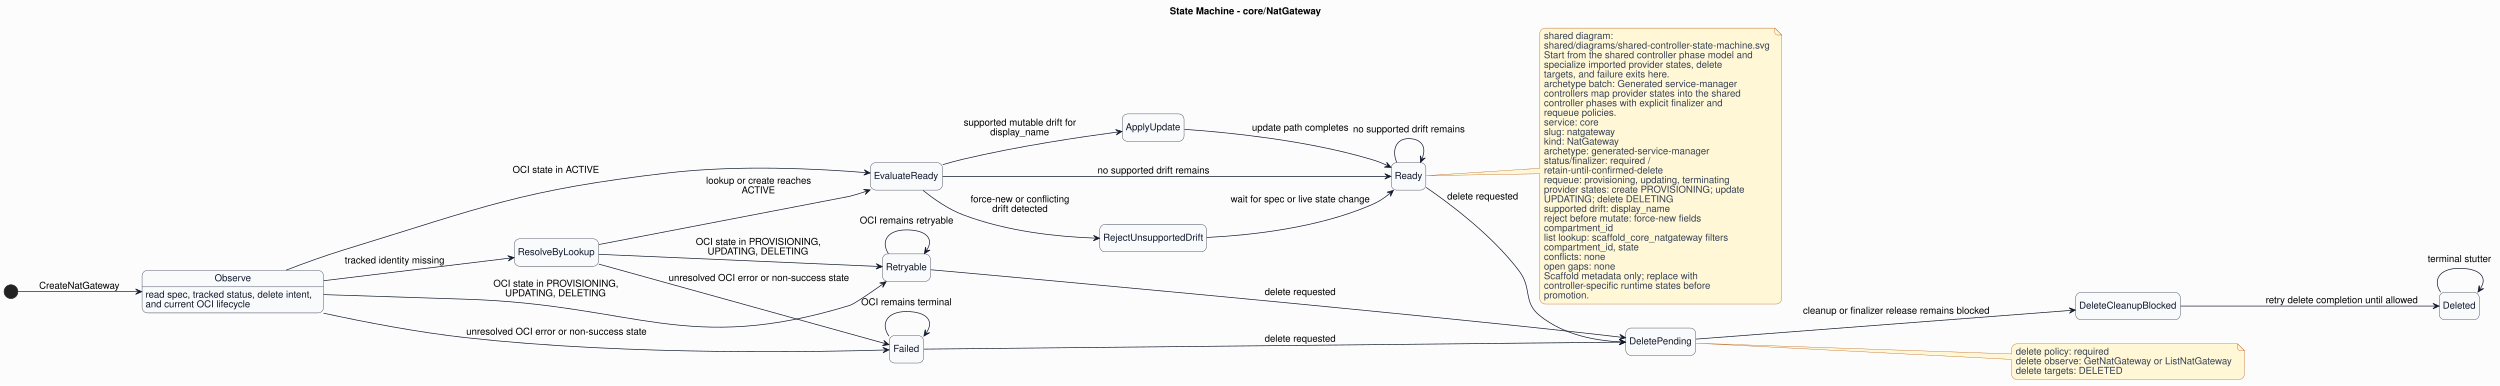
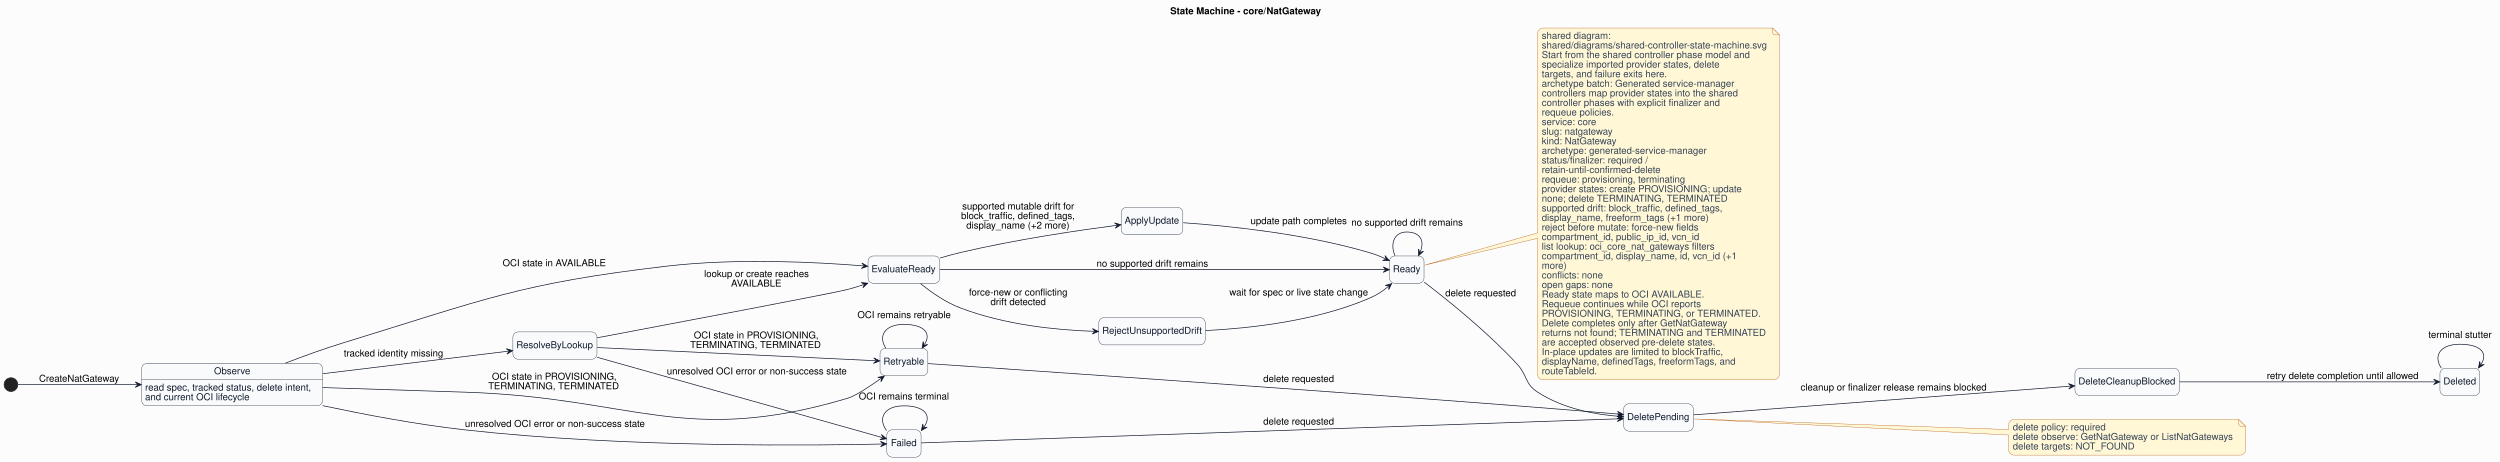
- <svg xmlns="http://www.w3.org/2000/svg" contentStyleType="text/css" data-diagram-type="STATE" height="562px" preserveAspectRatio="none" style="width:3643px;height:562px;background:#FCFCFD;" version="1.1" viewBox="0 0 3643 562" width="3643px" zoomAndPan="magnify">
+ <svg xmlns="http://www.w3.org/2000/svg" contentStyleType="text/css" data-diagram-type="STATE" height="674px" preserveAspectRatio="none" style="width:3653px;height:674px;background:#FCFCFD;" version="1.1" viewBox="0 0 3653 674" width="3653px" zoomAndPan="magnify">
  <defs />
  <g>
-     <rect fill="#FCFCFD" height="562" style="stroke:none;stroke-width:1;" width="3643" x="0" y="0" />
+     <rect fill="#FCFCFD" height="674" style="stroke:none;stroke-width:1;" width="3653" x="0" y="0" />
    <g class="title" data-source-line="10">
-       <text fill="#000000" font-family="Helvetica" font-size="14" font-weight="bold" lengthAdjust="spacing" textLength="220.185" x="1704.53" y="20.78">State Machine - core/NatGateway</text>
-     </g>
-     <g>
-       <rect fill="#F8FAFC" height="62" rx="8" ry="8" style="stroke:#0F172A;stroke-width:0.5;" width="264.364" x="207" y="394" />
-       <line style="stroke:#0F172A;stroke-width:0.5;" x1="207" x2="471.364" y1="418" y2="418" />
-       <text fill="#0F172A" font-family="Helvetica" font-size="14" lengthAdjust="spacing" textLength="52.91" x="312.727" y="409.78">Observe</text>
-       <text fill="#0F172A" font-family="Helvetica" font-size="14" lengthAdjust="spacing" textLength="244.364" x="212" y="433.78">read spec, tracked status, delete intent,</text>
-       <text fill="#0F172A" font-family="Helvetica" font-size="14" lengthAdjust="spacing" textLength="153.282" x="212" y="447.78">and current OCI lifecycle</text>
-     </g>
-     <rect fill="#F8FAFC" height="40" rx="8" ry="8" style="stroke:#0F172A;stroke-width:0.5;" width="104.951" x="1268.36" y="237" />
-     <text fill="#0F172A" font-family="Helvetica" font-size="14" lengthAdjust="spacing" textLength="94.951" x="1273.36" y="260.78">EvaluateReady</text>
-     <rect fill="#F8FAFC" height="40" rx="8" ry="8" style="stroke:#0F172A;stroke-width:0.5;" width="50.469" x="2027.32" y="237" />
-     <text fill="#0F172A" font-family="Helvetica" font-size="14" lengthAdjust="spacing" textLength="40.469" x="2032.32" y="260.78">Ready</text>
-     <rect fill="#F8FAFC" height="40" rx="8" ry="8" style="stroke:#0F172A;stroke-width:0.5;" width="69.917" x="1285.88" y="370" />
-     <text fill="#0F172A" font-family="Helvetica" font-size="14" lengthAdjust="spacing" textLength="59.917" x="1290.88" y="393.78">Retryable</text>
-     <rect fill="#F8FAFC" height="40" rx="8" ry="8" style="stroke:#0F172A;stroke-width:0.5;" width="50" x="1295.84" y="489" />
-     <text fill="#0F172A" font-family="Helvetica" font-size="14" lengthAdjust="spacing" textLength="38.131" x="1301.775" y="512.78">Failed</text>
-     <rect fill="#F8FAFC" height="40" rx="8" ry="8" style="stroke:#0F172A;stroke-width:0.5;" width="122.848" x="749.44" y="348" />
-     <text fill="#0F172A" font-family="Helvetica" font-size="14" lengthAdjust="spacing" textLength="112.848" x="754.44" y="371.78">ResolveByLookup</text>
-     <rect fill="#F8FAFC" height="40" rx="8" ry="8" style="stroke:#0F172A;stroke-width:0.5;" width="155.51" x="1602.56" y="327" />
-     <text fill="#0F172A" font-family="Helvetica" font-size="14" lengthAdjust="spacing" textLength="145.51" x="1607.56" y="350.78">RejectUnsupportedDrift</text>
-     <rect fill="#F8FAFC" height="40" rx="8" ry="8" style="stroke:#0F172A;stroke-width:0.5;" width="90.165" x="1635.23" y="166" />
-     <text fill="#0F172A" font-family="Helvetica" font-size="14" lengthAdjust="spacing" textLength="80.165" x="1640.23" y="189.78">ApplyUpdate</text>
-     <rect fill="#F8FAFC" height="40" rx="8" ry="8" style="stroke:#0F172A;stroke-width:0.5;" width="101.848" x="2369.1" y="478" />
-     <text fill="#0F172A" font-family="Helvetica" font-size="14" lengthAdjust="spacing" textLength="91.848" x="2374.1" y="501.78">DeletePending</text>
-     <rect fill="#F8FAFC" height="40" rx="8" ry="8" style="stroke:#0F172A;stroke-width:0.5;" width="58.255" x="3554.53" y="426" />
-     <text fill="#0F172A" font-family="Helvetica" font-size="14" lengthAdjust="spacing" textLength="48.255" x="3559.53" y="449.78">Deleted</text>
-     <rect fill="#F8FAFC" height="40" rx="8" ry="8" style="stroke:#0F172A;stroke-width:0.5;" width="152.427" x="3024.69" y="426" />
-     <text fill="#0F172A" font-family="Helvetica" font-size="14" lengthAdjust="spacing" textLength="142.427" x="3029.69" y="449.78">DeleteCleanupBlocked</text>
-     <ellipse cx="16" cy="425" fill="#222222" rx="10" ry="10" style="stroke:#222222;stroke-width:1;" />
+       <text fill="#000000" font-family="Helvetica" font-size="14" font-weight="bold" lengthAdjust="spacing" textLength="220.185" x="1709.895" y="20.78">State Machine - core/NatGateway</text>
+     </g>
+     <g class="entity" data-qualified-name="observe" id="ent0002">
+       <rect fill="#F8FAFC" height="62" rx="8" ry="8" style="stroke:#0F172A;stroke-width:0.5;" width="264.364" x="207" y="531" />
+       <line style="stroke:#0F172A;stroke-width:0.5;" x1="207" x2="471.364" y1="555" y2="555" />
+       <text fill="#0F172A" font-family="Helvetica" font-size="14" lengthAdjust="spacing" textLength="52.91" x="312.727" y="546.78">Observe</text>
+       <text fill="#0F172A" font-family="Helvetica" font-size="14" lengthAdjust="spacing" textLength="244.364" x="212" y="570.78">read spec, tracked status, delete intent,</text>
+       <text fill="#0F172A" font-family="Helvetica" font-size="14" lengthAdjust="spacing" textLength="153.282" x="212" y="584.78">and current OCI lifecycle</text>
+     </g>
+     <rect fill="#F8FAFC" height="40" rx="8" ry="8" style="stroke:#0F172A;stroke-width:0.5;" width="104.951" x="1268.36" y="374" />
+     <text fill="#0F172A" font-family="Helvetica" font-size="14" lengthAdjust="spacing" textLength="94.951" x="1273.36" y="397.78">EvaluateReady</text>
+     <rect fill="#F8FAFC" height="40" rx="8" ry="8" style="stroke:#0F172A;stroke-width:0.5;" width="50.469" x="2030.32" y="374" />
+     <text fill="#0F172A" font-family="Helvetica" font-size="14" lengthAdjust="spacing" textLength="40.469" x="2035.32" y="397.78">Ready</text>
+     <rect fill="#F8FAFC" height="40" rx="8" ry="8" style="stroke:#0F172A;stroke-width:0.5;" width="69.917" x="1285.88" y="509" />
+     <text fill="#0F172A" font-family="Helvetica" font-size="14" lengthAdjust="spacing" textLength="59.917" x="1290.88" y="532.78">Retryable</text>
+     <rect fill="#F8FAFC" height="40" rx="8" ry="8" style="stroke:#0F172A;stroke-width:0.5;" width="50" x="1295.84" y="628" />
+     <text fill="#0F172A" font-family="Helvetica" font-size="14" lengthAdjust="spacing" textLength="38.131" x="1301.775" y="651.78">Failed</text>
+     <rect fill="#F8FAFC" height="40" rx="8" ry="8" style="stroke:#0F172A;stroke-width:0.5;" width="122.848" x="749.44" y="485" />
+     <text fill="#0F172A" font-family="Helvetica" font-size="14" lengthAdjust="spacing" textLength="112.848" x="754.44" y="508.78">ResolveByLookup</text>
+     <rect fill="#F8FAFC" height="40" rx="8" ry="8" style="stroke:#0F172A;stroke-width:0.5;" width="155.51" x="1605.56" y="464" />
+     <text fill="#0F172A" font-family="Helvetica" font-size="14" lengthAdjust="spacing" textLength="145.51" x="1610.56" y="487.78">RejectUnsupportedDrift</text>
+     <rect fill="#F8FAFC" height="40" rx="8" ry="8" style="stroke:#0F172A;stroke-width:0.5;" width="90.165" x="1638.23" y="303" />
+     <text fill="#0F172A" font-family="Helvetica" font-size="14" lengthAdjust="spacing" textLength="80.165" x="1643.23" y="326.78">ApplyUpdate</text>
+     <rect fill="#F8FAFC" height="40" rx="8" ry="8" style="stroke:#0F172A;stroke-width:0.5;" width="101.848" x="2372.46" y="590" />
+     <text fill="#0F172A" font-family="Helvetica" font-size="14" lengthAdjust="spacing" textLength="91.848" x="2377.46" y="613.78">DeletePending</text>
+     <rect fill="#F8FAFC" height="40" rx="8" ry="8" style="stroke:#0F172A;stroke-width:0.5;" width="58.255" x="3565.26" y="538" />
+     <text fill="#0F172A" font-family="Helvetica" font-size="14" lengthAdjust="spacing" textLength="48.255" x="3570.26" y="561.78">Deleted</text>
+     <rect fill="#F8FAFC" height="40" rx="8" ry="8" style="stroke:#0F172A;stroke-width:0.5;" width="152.427" x="3031.91" y="538" />
+     <text fill="#0F172A" font-family="Helvetica" font-size="14" lengthAdjust="spacing" textLength="142.427" x="3036.91" y="561.78">DeleteCleanupBlocked</text>
+     <g class="start_entity" data-qualified-name=".start." data-source-line="32" id="ent0002">
+       <ellipse cx="16" cy="562" fill="#222222" rx="10" ry="10" style="stroke:#222222;stroke-width:1;" />
+     </g>
    <g class="entity" data-qualified-name="GMN2" data-source-line="55" id="ent0003">
-       <path d="M2243.78,49 L2243.78,245.2 L2078.1,255.99 L2243.78,253.2 L2243.78,435 A8,8 0 0 0 2251.78,443 L2588.261,443 A8,8 0 0 0 2596.261,435 L2596.261,51 L2586.261,41 L2251.78,41 A8,8 0 0 0 2243.78,49" fill="#FFF7D6" style="stroke:#B45309;stroke-width:0.5;" />
-       <path d="M2586.261,41 L2586.261,47 A4,4 0 0 0 2590.261,51 L2596.261,51 L2586.261,41" fill="#FFF7D6" style="stroke:#B45309;stroke-width:0.5;" />
-       <text fill="#334155" font-family="Helvetica" font-size="14" lengthAdjust="spacing" textLength="101.165" x="2249.78" y="56.78">shared diagram:</text>
-       <text fill="#334155" font-family="Helvetica" font-size="14" lengthAdjust="spacing" textLength="331.481" x="2249.78" y="70.78">shared/diagrams/shared-controller-state-machine.svg</text>
-       <text fill="#334155" font-family="Helvetica" font-size="14" lengthAdjust="spacing" textLength="304.274" x="2249.78" y="84.78">Start from the shared controller phase model and</text>
-       <text fill="#334155" font-family="Helvetica" font-size="14" lengthAdjust="spacing" textLength="261.468" x="2249.78" y="98.78">specialize imported provider states, delete</text>
-       <text fill="#334155" font-family="Helvetica" font-size="14" lengthAdjust="spacing" textLength="184.434" x="2249.78" y="112.78">targets, and failure exits here.</text>
-       <text fill="#334155" font-family="Helvetica" font-size="14" lengthAdjust="spacing" textLength="281.709" x="2249.78" y="126.78">archetype batch: Generated service-manager</text>
-       <text fill="#334155" font-family="Helvetica" font-size="14" lengthAdjust="spacing" textLength="287.923" x="2249.78" y="140.78">controllers map provider states into the shared</text>
-       <text fill="#334155" font-family="Helvetica" font-size="14" lengthAdjust="spacing" textLength="261.461" x="2249.78" y="154.78">controller phases with explicit finalizer and</text>
-       <text fill="#334155" font-family="Helvetica" font-size="14" lengthAdjust="spacing" textLength="105.848" x="2249.78" y="168.78">requeue policies.</text>
-       <text fill="#334155" font-family="Helvetica" font-size="14" lengthAdjust="spacing" textLength="79.358" x="2249.78" y="182.78">service: core</text>
-       <text fill="#334155" font-family="Helvetica" font-size="14" lengthAdjust="spacing" textLength="105.068" x="2249.78" y="196.78">slug: natgateway</text>
-       <text fill="#334155" font-family="Helvetica" font-size="14" lengthAdjust="spacing" textLength="110.496" x="2249.78" y="210.78">kind: NatGateway</text>
-       <text fill="#334155" font-family="Helvetica" font-size="14" lengthAdjust="spacing" textLength="241.24" x="2249.78" y="224.78">archetype: generated-service-manager</text>
-       <text fill="#334155" font-family="Helvetica" font-size="14" lengthAdjust="spacing" textLength="156.406" x="2249.78" y="238.78">status/finalizer: required /</text>
-       <text fill="#334155" font-family="Helvetica" font-size="14" lengthAdjust="spacing" textLength="174.303" x="2249.78" y="252.78">retain-until-confirmed-delete</text>
-       <text fill="#334155" font-family="Helvetica" font-size="14" lengthAdjust="spacing" textLength="272.398" x="2249.78" y="266.78">requeue: provisioning, updating, terminating</text>
-       <text fill="#334155" font-family="Helvetica" font-size="14" lengthAdjust="spacing" textLength="295.682" x="2249.78" y="280.78">provider states: create PROVISIONING; update</text>
-       <text fill="#334155" font-family="Helvetica" font-size="14" lengthAdjust="spacing" textLength="192.165" x="2249.78" y="294.78">UPDATING; delete DELETING</text>
-       <text fill="#334155" font-family="Helvetica" font-size="14" lengthAdjust="spacing" textLength="183.661" x="2249.78" y="308.78">supported drift: display_name</text>
-       <text fill="#334155" font-family="Helvetica" font-size="14" lengthAdjust="spacing" textLength="230.33" x="2249.78" y="322.78">reject before mutate: force-new fields</text>
-       <text fill="#334155" font-family="Helvetica" font-size="14" lengthAdjust="spacing" textLength="100.379" x="2249.78" y="336.78">compartment_id</text>
-       <text fill="#334155" font-family="Helvetica" font-size="14" lengthAdjust="spacing" textLength="270.033" x="2249.78" y="350.78">list lookup: scaffold_core_natgateway filters</text>
-       <text fill="#334155" font-family="Helvetica" font-size="14" lengthAdjust="spacing" textLength="138.51" x="2249.78" y="364.78">compartment_id, state</text>
-       <text fill="#334155" font-family="Helvetica" font-size="14" lengthAdjust="spacing" textLength="89.496" x="2249.78" y="378.78">conflicts: none</text>
-       <text fill="#334155" font-family="Helvetica" font-size="14" lengthAdjust="spacing" textLength="104.316" x="2249.78" y="392.78">open gaps: none</text>
-       <text fill="#334155" font-family="Helvetica" font-size="14" lengthAdjust="spacing" textLength="224.902" x="2249.78" y="406.78">Scaffold metadata only; replace with</text>
-       <text fill="#334155" font-family="Helvetica" font-size="14" lengthAdjust="spacing" textLength="244.323" x="2249.78" y="420.78">controller-specific runtime states before</text>
-       <text fill="#334155" font-family="Helvetica" font-size="14" lengthAdjust="spacing" textLength="66.144" x="2249.78" y="434.78">promotion.</text>
-     </g>
-     <g class="entity" data-qualified-name="GMN5" data-source-line="85" id="ent0006">
-       <path d="M2931.27,509 L2931.27,515.78 L2471.22,500.14 L2931.27,523.78 L2931.27,545 A8,8 0 0 0 2939.27,553 L3262.538,553 A8,8 0 0 0 3270.538,545 L3270.538,511 L3260.538,501 L2939.27,501 A8,8 0 0 0 2931.27,509" fill="#FFF7D6" style="stroke:#B45309;stroke-width:0.5;" />
-       <path d="M3260.538,501 L3260.538,507 A4,4 0 0 0 3264.538,511 L3270.538,511 L3260.538,501" fill="#FFF7D6" style="stroke:#B45309;stroke-width:0.5;" />
-       <text fill="#334155" font-family="Helvetica" font-size="14" lengthAdjust="spacing" textLength="136.972" x="2937.27" y="516.78">delete policy: required</text>
-       <text fill="#334155" font-family="Helvetica" font-size="14" lengthAdjust="spacing" textLength="318.268" x="2937.27" y="530.78">delete observe: GetNatGateway or ListNatGateway</text>
-       <text fill="#334155" font-family="Helvetica" font-size="14" lengthAdjust="spacing" textLength="157.185" x="2937.27" y="544.78">delete targets: DELETED</text>
+       <path d="M2246.78,49 L2246.78,340.2 L2081.12,387.55 L2246.78,348.2 L2246.78,547 A8,8 0 0 0 2254.78,555 L2591.986,555 A8,8 0 0 0 2599.986,547 L2599.986,51 L2589.986,41 L2254.78,41 A8,8 0 0 0 2246.78,49" fill="#FFF7D6" style="stroke:#B45309;stroke-width:0.5;" />
+       <path d="M2589.986,41 L2589.986,47 A4,4 0 0 0 2593.986,51 L2599.986,51 L2589.986,41" fill="#FFF7D6" style="stroke:#B45309;stroke-width:0.5;" />
+       <text fill="#334155" font-family="Helvetica" font-size="14" lengthAdjust="spacing" textLength="101.165" x="2252.78" y="56.78">shared diagram:</text>
+       <text fill="#334155" font-family="Helvetica" font-size="14" lengthAdjust="spacing" textLength="331.481" x="2252.78" y="70.78">shared/diagrams/shared-controller-state-machine.svg</text>
+       <text fill="#334155" font-family="Helvetica" font-size="14" lengthAdjust="spacing" textLength="304.274" x="2252.78" y="84.78">Start from the shared controller phase model and</text>
+       <text fill="#334155" font-family="Helvetica" font-size="14" lengthAdjust="spacing" textLength="261.468" x="2252.78" y="98.78">specialize imported provider states, delete</text>
+       <text fill="#334155" font-family="Helvetica" font-size="14" lengthAdjust="spacing" textLength="184.434" x="2252.78" y="112.78">targets, and failure exits here.</text>
+       <text fill="#334155" font-family="Helvetica" font-size="14" lengthAdjust="spacing" textLength="281.709" x="2252.78" y="126.78">archetype batch: Generated service-manager</text>
+       <text fill="#334155" font-family="Helvetica" font-size="14" lengthAdjust="spacing" textLength="287.923" x="2252.78" y="140.78">controllers map provider states into the shared</text>
+       <text fill="#334155" font-family="Helvetica" font-size="14" lengthAdjust="spacing" textLength="261.461" x="2252.78" y="154.78">controller phases with explicit finalizer and</text>
+       <text fill="#334155" font-family="Helvetica" font-size="14" lengthAdjust="spacing" textLength="105.848" x="2252.78" y="168.78">requeue policies.</text>
+       <text fill="#334155" font-family="Helvetica" font-size="14" lengthAdjust="spacing" textLength="79.358" x="2252.78" y="182.78">service: core</text>
+       <text fill="#334155" font-family="Helvetica" font-size="14" lengthAdjust="spacing" textLength="105.068" x="2252.78" y="196.78">slug: natgateway</text>
+       <text fill="#334155" font-family="Helvetica" font-size="14" lengthAdjust="spacing" textLength="110.496" x="2252.78" y="210.78">kind: NatGateway</text>
+       <text fill="#334155" font-family="Helvetica" font-size="14" lengthAdjust="spacing" textLength="241.24" x="2252.78" y="224.78">archetype: generated-service-manager</text>
+       <text fill="#334155" font-family="Helvetica" font-size="14" lengthAdjust="spacing" textLength="156.406" x="2252.78" y="238.78">status/finalizer: required /</text>
+       <text fill="#334155" font-family="Helvetica" font-size="14" lengthAdjust="spacing" textLength="174.303" x="2252.78" y="252.78">retain-until-confirmed-delete</text>
+       <text fill="#334155" font-family="Helvetica" font-size="14" lengthAdjust="spacing" textLength="210.902" x="2252.78" y="266.78">requeue: provisioning, terminating</text>
+       <text fill="#334155" font-family="Helvetica" font-size="14" lengthAdjust="spacing" textLength="295.682" x="2252.78" y="280.78">provider states: create PROVISIONING; update</text>
+       <text fill="#334155" font-family="Helvetica" font-size="14" lengthAdjust="spacing" textLength="276.179" x="2252.78" y="294.78">none; delete TERMINATING, TERMINATED</text>
+       <text fill="#334155" font-family="Helvetica" font-size="14" lengthAdjust="spacing" textLength="263.819" x="2252.78" y="308.78">supported drift: block_traffic, defined_tags,</text>
+       <text fill="#334155" font-family="Helvetica" font-size="14" lengthAdjust="spacing" textLength="245.499" x="2252.78" y="322.78">display_name, freeform_tags (+1 more)</text>
+       <text fill="#334155" font-family="Helvetica" font-size="14" lengthAdjust="spacing" textLength="230.33" x="2252.78" y="336.78">reject before mutate: force-new fields</text>
+       <text fill="#334155" font-family="Helvetica" font-size="14" lengthAdjust="spacing" textLength="230.351" x="2252.78" y="350.78">compartment_id, public_ip_id, vcn_id</text>
+       <text fill="#334155" font-family="Helvetica" font-size="14" lengthAdjust="spacing" textLength="254.468" x="2252.78" y="364.78">list lookup: oci_core_nat_gateways filters</text>
+       <text fill="#334155" font-family="Helvetica" font-size="14" lengthAdjust="spacing" textLength="285.981" x="2252.78" y="378.78">compartment_id, display_name, id, vcn_id (+1</text>
+       <text fill="#334155" font-family="Helvetica" font-size="14" lengthAdjust="spacing" textLength="36.559" x="2252.78" y="392.78">more)</text>
+       <text fill="#334155" font-family="Helvetica" font-size="14" lengthAdjust="spacing" textLength="89.496" x="2252.78" y="406.78">conflicts: none</text>
+       <text fill="#334155" font-family="Helvetica" font-size="14" lengthAdjust="spacing" textLength="104.316" x="2252.78" y="420.78">open gaps: none</text>
+       <text fill="#334155" font-family="Helvetica" font-size="14" lengthAdjust="spacing" textLength="240.447" x="2252.78" y="434.78">Ready state maps to OCI AVAILABLE.</text>
+       <text fill="#334155" font-family="Helvetica" font-size="14" lengthAdjust="spacing" textLength="232.682" x="2252.78" y="448.78">Requeue continues while OCI reports</text>
+       <text fill="#334155" font-family="Helvetica" font-size="14" lengthAdjust="spacing" textLength="325.91" x="2252.78" y="462.78">PROVISIONING, TERMINATING, or TERMINATED.</text>
+       <text fill="#334155" font-family="Helvetica" font-size="14" lengthAdjust="spacing" textLength="273.13" x="2252.78" y="476.78">Delete completes only after GetNatGateway</text>
+       <text fill="#334155" font-family="Helvetica" font-size="14" lengthAdjust="spacing" textLength="332.206" x="2252.78" y="490.78">returns not found; TERMINATING and TERMINATED</text>
+       <text fill="#334155" font-family="Helvetica" font-size="14" lengthAdjust="spacing" textLength="254.488" x="2252.78" y="504.78">are accepted observed pre-delete states.</text>
+       <text fill="#334155" font-family="Helvetica" font-size="14" lengthAdjust="spacing" textLength="266.902" x="2252.78" y="518.78">In-place updates are limited to blockTraffic,</text>
+       <text fill="#334155" font-family="Helvetica" font-size="14" lengthAdjust="spacing" textLength="287.923" x="2252.78" y="532.78">displayName, definedTags, freeformTags, and</text>
+       <text fill="#334155" font-family="Helvetica" font-size="14" lengthAdjust="spacing" textLength="82.496" x="2252.78" y="546.78">routeTableId.</text>
+     </g>
+     <g class="entity" data-qualified-name="GMN5" data-source-line="93" id="ent0006">
+       <path d="M2934.99,621 L2934.99,627.68 L2474.59,612.13 L2934.99,635.68 L2934.99,657 A8,8 0 0 0 2942.99,665 L3273.258,665 A8,8 0 0 0 3281.258,657 L3281.258,623 L3271.258,613 L2942.99,613 A8,8 0 0 0 2934.99,621" fill="#FFF7D6" style="stroke:#B45309;stroke-width:0.5;" />
+       <path d="M3271.258,613 L3271.258,619 A4,4 0 0 0 3275.258,623 L3281.258,623 L3271.258,613" fill="#FFF7D6" style="stroke:#B45309;stroke-width:0.5;" />
+       <text fill="#334155" font-family="Helvetica" font-size="14" lengthAdjust="spacing" textLength="136.972" x="2940.99" y="628.78">delete policy: required</text>
+       <text fill="#334155" font-family="Helvetica" font-size="14" lengthAdjust="spacing" textLength="325.268" x="2940.99" y="642.78">delete observe: GetNatGateway or ListNatGateways</text>
+       <text fill="#334155" font-family="Helvetica" font-size="14" lengthAdjust="spacing" textLength="179.724" x="2940.99" y="656.78">delete targets: NOT_FOUND</text>
    </g>
    <g class="link" data-entity-1="ent0002" data-entity-2="ent0002" data-link-type="dependency" data-source-line="32" id="lnk3">
-       <path d="M26.27,425 C53.16,425 127.95,425 200.56,425" fill="none" id="*start*-to-observe" style="stroke:#0F172A;stroke-width:1;" />
-       <polygon fill="#0F172A" points="206.56,425,197.56,421,201.56,425,197.56,429,206.56,425" style="stroke:#0F172A;stroke-width:1;" />
-       <text fill="#000000" font-family="Helvetica" font-size="14" lengthAdjust="spacing" textLength="119.055" x="57" y="420.78">CreateNatGateway</text>
+       <path d="M26.27,562 C53.16,562 127.95,562 200.56,562" fill="none" id="*start*-to-observe" style="stroke:#0F172A;stroke-width:1;" />
+       <polygon fill="#0F172A" points="206.56,562,197.56,558,201.56,562,197.56,566,206.56,562" style="stroke:#0F172A;stroke-width:1;" />
+       <text fill="#000000" font-family="Helvetica" font-size="14" lengthAdjust="spacing" textLength="119.055" x="57" y="557.78">CreateNatGateway</text>
    </g>
    <g class="link" data-entity-1="ent0002" data-entity-2="ent0007" data-link-type="dependency" data-source-line="33" id="lnk4">
-       <path d="M471.64,409.05 C562.55,398.01 673.334,384.573 743.184,376.093" fill="none" id="observe-to-resolve_by_lookup" style="stroke:#0F172A;stroke-width:1;" />
-       <polygon fill="#0F172A" points="749.14,375.37,739.723,372.484,744.176,375.973,740.688,380.425,749.14,375.37" style="stroke:#0F172A;stroke-width:1;" />
-       <text fill="#000000" font-family="Helvetica" font-size="14" lengthAdjust="spacing" textLength="145.503" x="502.36" y="383.84">tracked identity missing</text>
+       <path d="M471.64,546.05 C562.55,535.01 673.334,521.573 743.184,513.093" fill="none" id="observe-to-resolve_by_lookup" style="stroke:#0F172A;stroke-width:1;" />
+       <polygon fill="#0F172A" points="749.14,512.37,739.723,509.484,744.176,512.973,740.688,517.426,749.14,512.37" style="stroke:#0F172A;stroke-width:1;" />
+       <text fill="#000000" font-family="Helvetica" font-size="14" lengthAdjust="spacing" textLength="145.503" x="502.36" y="520.84">tracked identity missing</text>
    </g>
    <g class="link" data-entity-1="ent0007" data-entity-2="ent0003" data-link-type="dependency" data-source-line="34" id="lnk5">
-       <path d="M872.78,356.3 C990.37,333.72 1237.26,286.3 1238.36,286 C1248.07,283.36 1252.604,282.054 1262.384,278.704" fill="none" id="resolve_by_lookup-to-evaluate_ready" style="stroke:#0F172A;stroke-width:1;" />
-       <polygon fill="#0F172A" points="1268.06,276.76,1258.249,275.892,1263.33,278.38,1260.842,283.461,1268.06,276.76" style="stroke:#0F172A;stroke-width:1;" />
-       <text fill="#000000" font-family="Helvetica" font-size="14" lengthAdjust="spacing" textLength="154.089" x="1028.86" y="267.78">lookup or create reaches</text>
-       <text fill="#000000" font-family="Helvetica" font-size="14" lengthAdjust="spacing" textLength="50.565" x="1080.622" y="281.78">ACTIVE</text>
+       <path d="M872.57,493.58 C986.1,472.19 1220.77,427.79 1238.36,423 C1248.07,420.36 1252.604,419.054 1262.384,415.704" fill="none" id="resolve_by_lookup-to-evaluate_ready" style="stroke:#0F172A;stroke-width:1;" />
+       <polygon fill="#0F172A" points="1268.06,413.76,1258.249,412.892,1263.33,415.38,1260.842,420.461,1268.06,413.76" style="stroke:#0F172A;stroke-width:1;" />
+       <text fill="#000000" font-family="Helvetica" font-size="14" lengthAdjust="spacing" textLength="154.089" x="1028.86" y="404.78">lookup or create reaches</text>
+       <text fill="#000000" font-family="Helvetica" font-size="14" lengthAdjust="spacing" textLength="75.489" x="1068.16" y="418.78">AVAILABLE</text>
    </g>
    <g class="link" data-entity-1="ent0007" data-entity-2="ent0005" data-link-type="dependency" data-source-line="35" id="lnk6">
-       <path d="M872.63,370.63 C980.21,375.29 1194.806,384.58 1279.596,388.26" fill="none" id="resolve_by_lookup-to-retryable" style="stroke:#0F172A;stroke-width:1;" />
-       <polygon fill="#0F172A" points="1285.59,388.52,1276.772,384.134,1280.595,388.303,1276.425,392.126,1285.59,388.52" style="stroke:#0F172A;stroke-width:1;" />
-       <text fill="#000000" font-family="Helvetica" font-size="14" lengthAdjust="spacing" textLength="184.379" x="1013.86" y="356.9">OCI state in PROVISIONING,</text>
-       <text fill="#000000" font-family="Helvetica" font-size="14" lengthAdjust="spacing" textLength="150.131" x="1030.984" y="370.9">UPDATING, DELETING</text>
+       <path d="M872.63,507.87 C980.21,512.95 1194.807,523.097 1279.597,527.097" fill="none" id="resolve_by_lookup-to-retryable" style="stroke:#0F172A;stroke-width:1;" />
+       <polygon fill="#0F172A" points="1285.59,527.38,1276.789,522.96,1280.596,527.144,1276.411,530.951,1285.59,527.38" style="stroke:#0F172A;stroke-width:1;" />
+       <text fill="#000000" font-family="Helvetica" font-size="14" lengthAdjust="spacing" textLength="184.379" x="1013.781" y="494.54">OCI state in PROVISIONING,</text>
+       <text fill="#000000" font-family="Helvetica" font-size="14" lengthAdjust="spacing" textLength="195.221" x="1008.36" y="508.54">TERMINATING, TERMINATED</text>
    </g>
    <g class="link" data-entity-1="ent0007" data-entity-2="ent0006" data-link-type="dependency" data-source-line="36" id="lnk7">
-       <path d="M872.63,384.87 C984.69,415.97 1213.579,479.505 1289.669,500.625" fill="none" id="resolve_by_lookup-to-failed" style="stroke:#0F172A;stroke-width:1;" />
-       <polygon fill="#0F172A" points="1295.45,502.23,1287.848,495.969,1290.632,500.893,1285.708,503.677,1295.45,502.23" style="stroke:#0F172A;stroke-width:1;" />
-       <text fill="#000000" font-family="Helvetica" font-size="14" lengthAdjust="spacing" textLength="263.778" x="974.36" y="409.39">unresolved OCI error or non-success state</text>
+       <path d="M872.63,522.11 C984.69,553.65 1213.585,618.083 1289.675,639.513" fill="none" id="resolve_by_lookup-to-failed" style="stroke:#0F172A;stroke-width:1;" />
+       <polygon fill="#0F172A" points="1295.45,641.14,1287.871,634.85,1290.637,639.784,1285.703,642.55,1295.45,641.14" style="stroke:#0F172A;stroke-width:1;" />
+       <text fill="#000000" font-family="Helvetica" font-size="14" lengthAdjust="spacing" textLength="263.778" x="974.36" y="547.03">unresolved OCI error or non-success state</text>
    </g>
    <g class="link" data-entity-1="ent0002" data-entity-2="ent0003" data-link-type="dependency" data-source-line="37" id="lnk8">
-       <path d="M416.96,393.64 C443.45,383.43 473.47,372.55 501.36,364 C707.5,300.82 759.22,277.06 973.36,252 C1077.33,239.83 1194.05,246.034 1261.99,251.554" fill="none" id="observe-to-evaluate_ready" style="stroke:#0F172A;stroke-width:1;" />
-       <polygon fill="#0F172A" points="1267.97,252.04,1259.323,247.324,1262.986,251.635,1258.676,255.298,1267.97,252.04" style="stroke:#0F172A;stroke-width:1;" />
-       <text fill="#000000" font-family="Helvetica" font-size="14" lengthAdjust="spacing" textLength="128.372" x="746.86" y="251.95">OCI state in ACTIVE</text>
+       <path d="M416.96,530.64 C443.45,520.43 473.47,509.55 501.36,501 C707.5,437.82 759.22,414.06 973.36,389 C1077.33,376.83 1194.05,383.034 1261.99,388.554" fill="none" id="observe-to-evaluate_ready" style="stroke:#0F172A;stroke-width:1;" />
+       <polygon fill="#0F172A" points="1267.97,389.04,1259.323,384.324,1262.986,388.635,1258.676,392.298,1267.97,389.04" style="stroke:#0F172A;stroke-width:1;" />
+       <text fill="#000000" font-family="Helvetica" font-size="14" lengthAdjust="spacing" textLength="153.296" x="734.36" y="388.95">OCI state in AVAILABLE</text>
    </g>
    <g class="link" data-entity-1="ent0002" data-entity-2="ent0005" data-link-type="dependency" data-source-line="38" id="lnk9">
-       <path d="M471.47,429.33 C534.11,431.38 610.11,433.85 678.36,436 C927.16,443.84 1000.33,517.82 1238.36,445 C1244.36,443.17 1265.442,428.766 1286.472,413.886" fill="none" id="observe-to-retryable" style="stroke:#0F172A;stroke-width:1;" />
-       <polygon fill="#0F172A" points="1291.37,410.42,1281.713,412.353,1287.288,413.308,1286.333,418.884,1291.37,410.42" style="stroke:#0F172A;stroke-width:1;" />
-       <text fill="#000000" font-family="Helvetica" font-size="14" lengthAdjust="spacing" textLength="184.379" x="718.86" y="417.78">OCI state in PROVISIONING,</text>
-       <text fill="#000000" font-family="Helvetica" font-size="14" lengthAdjust="spacing" textLength="150.131" x="735.984" y="431.78">UPDATING, DELETING</text>
+       <path d="M471.47,566.33 C534.11,568.38 610.11,570.85 678.36,573 C927.16,580.84 999.72,652.79 1238.36,582 C1249.77,578.62 1268.445,566.364 1287.305,552.914" fill="none" id="observe-to-retryable" style="stroke:#0F172A;stroke-width:1;" />
+       <polygon fill="#0F172A" points="1292.19,549.43,1282.54,551.399,1288.119,552.333,1287.185,557.912,1292.19,549.43" style="stroke:#0F172A;stroke-width:1;" />
+       <text fill="#000000" font-family="Helvetica" font-size="14" lengthAdjust="spacing" textLength="184.379" x="718.781" y="554.78">OCI state in PROVISIONING,</text>
+       <text fill="#000000" font-family="Helvetica" font-size="14" lengthAdjust="spacing" textLength="195.221" x="713.36" y="568.78">TERMINATING, TERMINATED</text>
    </g>
    <g class="link" data-entity-1="ent0002" data-entity-2="ent0006" data-link-type="dependency" data-source-line="39" id="lnk10">
-       <path d="M471.48,456.38 C533.78,469.89 609.51,484.32 678.36,492 C917.8,518.7 1204.453,512.602 1289.563,510.012" fill="none" id="observe-to-failed" style="stroke:#0F172A;stroke-width:1;" />
-       <polygon fill="#0F172A" points="1295.56,509.83,1286.443,506.106,1290.562,509.982,1286.686,514.102,1295.56,509.83" style="stroke:#0F172A;stroke-width:1;" />
-       <text fill="#000000" font-family="Helvetica" font-size="14" lengthAdjust="spacing" textLength="263.778" x="679.36" y="487.78">unresolved OCI error or non-success state</text>
+       <path d="M471.52,592.76 C533.83,606.03 609.56,620.26 678.36,628 C917.8,654.92 1204.452,650.769 1289.562,648.789" fill="none" id="observe-to-failed" style="stroke:#0F172A;stroke-width:1;" />
+       <polygon fill="#0F172A" points="1295.56,648.65,1286.469,644.86,1290.561,648.766,1286.656,652.858,1295.56,648.65" style="stroke:#0F172A;stroke-width:1;" />
+       <text fill="#000000" font-family="Helvetica" font-size="14" lengthAdjust="spacing" textLength="263.778" x="679.36" y="623.78">unresolved OCI error or non-success state</text>
    </g>
    <g class="link" data-entity-1="ent0003" data-entity-2="ent0008" data-link-type="dependency" data-source-line="40" id="lnk11">
-       <path d="M1345.06,277.48 C1360.49,289.89 1381.81,304.85 1403.32,313 C1467.53,337.35 1539.604,344.906 1596.304,347.026" fill="none" id="evaluate_ready-to-reject_unsupported_drift" style="stroke:#0F172A;stroke-width:1;" />
-       <polygon fill="#0F172A" points="1602.3,347.25,1593.456,342.916,1597.303,347.063,1593.157,350.911,1602.3,347.25" style="stroke:#0F172A;stroke-width:1;" />
-       <text fill="#000000" font-family="Helvetica" font-size="14" lengthAdjust="spacing" textLength="143.951" x="1414.32" y="294.78">force-new or conflicting</text>
-       <text fill="#000000" font-family="Helvetica" font-size="14" lengthAdjust="spacing" textLength="80.938" x="1445.827" y="308.78">drift detected</text>
+       <path d="M1345.06,414.49 C1360.49,426.9 1381.8,441.86 1403.32,450 C1468.46,474.65 1541.714,482.169 1599.074,484.189" fill="none" id="evaluate_ready-to-reject_unsupported_drift" style="stroke:#0F172A;stroke-width:1;" />
+       <polygon fill="#0F172A" points="1605.07,484.4,1596.216,480.086,1600.073,484.224,1595.935,488.081,1605.07,484.4" style="stroke:#0F172A;stroke-width:1;" />
+       <text fill="#000000" font-family="Helvetica" font-size="14" lengthAdjust="spacing" textLength="143.951" x="1415.82" y="431.78">force-new or conflicting</text>
+       <text fill="#000000" font-family="Helvetica" font-size="14" lengthAdjust="spacing" textLength="80.938" x="1447.327" y="445.78">drift detected</text>
    </g>
    <g class="link" data-entity-1="ent0008" data-entity-2="ent0004" data-link-type="dependency" data-source-line="41" id="lnk12">
-       <path d="M1758.32,346.06 C1824.2,342.77 1920.3,332 1997.32,299 C2009.36,293.84 2016.48,289.236 2025.92,281.246" fill="none" id="reject_unsupported_drift-to-ready" style="stroke:#0F172A;stroke-width:1;" />
-       <polygon fill="#0F172A" points="2030.5,277.37,2021.046,280.131,2026.684,280.6,2026.215,286.238,2030.5,277.37" style="stroke:#0F172A;stroke-width:1;" />
-       <text fill="#000000" font-family="Helvetica" font-size="14" lengthAdjust="spacing" textLength="203.882" x="1793.32" y="294.78">wait for spec or live state change</text>
+       <path d="M1761.32,483.06 C1827.2,479.77 1923.3,469 2000.32,436 C2012.36,430.84 2019.48,426.236 2028.92,418.246" fill="none" id="reject_unsupported_drift-to-ready" style="stroke:#0F172A;stroke-width:1;" />
+       <polygon fill="#0F172A" points="2033.5,414.37,2024.046,417.131,2029.684,417.6,2029.215,423.238,2033.5,414.37" style="stroke:#0F172A;stroke-width:1;" />
+       <text fill="#000000" font-family="Helvetica" font-size="14" lengthAdjust="spacing" textLength="203.882" x="1796.32" y="431.78">wait for spec or live state change</text>
    </g>
    <g class="link" data-entity-1="ent0003" data-entity-2="ent0009" data-link-type="dependency" data-source-line="42" id="lnk13">
-       <path d="M1373.72,239.96 C1383.49,237.07 1393.67,234.27 1403.32,232 C1484.17,212.95 1574.202,199.61 1629.032,192.33" fill="none" id="evaluate_ready-to-apply_update" style="stroke:#0F172A;stroke-width:1;" />
-       <polygon fill="#0F172A" points="1634.98,191.54,1625.532,188.759,1630.024,192.198,1626.585,196.69,1634.98,191.54" style="stroke:#0F172A;stroke-width:1;" />
-       <text fill="#000000" font-family="Helvetica" font-size="14" lengthAdjust="spacing" textLength="163.42" x="1404.32" y="183.09">supported mutable drift for</text>
-       <text fill="#000000" font-family="Helvetica" font-size="14" lengthAdjust="spacing" textLength="86.386" x="1442.837" y="197.09">display_name</text>
+       <path d="M1373.71,376.95 C1383.48,374.06 1393.66,371.27 1403.32,369 C1485.28,349.76 1576.69,336.425 1632.03,329.215" fill="none" id="evaluate_ready-to-apply_update" style="stroke:#0F172A;stroke-width:1;" />
+       <polygon fill="#0F172A" points="1637.98,328.44,1628.539,325.636,1633.022,329.086,1629.572,333.569,1637.98,328.44" style="stroke:#0F172A;stroke-width:1;" />
+       <text fill="#000000" font-family="Helvetica" font-size="14" lengthAdjust="spacing" textLength="163.42" x="1405.882" y="306.01">supported mutable drift for</text>
+       <text fill="#000000" font-family="Helvetica" font-size="14" lengthAdjust="spacing" textLength="166.544" x="1404.32" y="320.01">block_traffic, defined_tags,</text>
+       <text fill="#000000" font-family="Helvetica" font-size="14" lengthAdjust="spacing" textLength="151.348" x="1411.918" y="334.01">display_name (+2 more)</text>
    </g>
    <g class="link" data-entity-1="ent0009" data-entity-2="ent0004" data-link-type="dependency" data-source-line="43" id="lnk14">
-       <path d="M1725.88,188.45 C1787.86,192.76 1903.1,204.07 1997.32,232 C2007.36,234.98 2012.503,236.9 2021.612,241.28" fill="none" id="apply_update-to-ready" style="stroke:#0F172A;stroke-width:1;" />
-       <polygon fill="#0F172A" points="2027.02,243.88,2020.642,236.375,2022.514,241.714,2017.176,243.585,2027.02,243.88" style="stroke:#0F172A;stroke-width:1;" />
-       <text fill="#000000" font-family="Helvetica" font-size="14" lengthAdjust="spacing" textLength="141.654" x="1824.32" y="190.45">update path completes</text>
+       <path d="M1728.88,325.45 C1790.86,329.76 1906.1,341.07 2000.32,369 C2010.36,371.98 2015.503,373.9 2024.612,378.28" fill="none" id="apply_update-to-ready" style="stroke:#0F172A;stroke-width:1;" />
+       <polygon fill="#0F172A" points="2030.02,380.88,2023.642,373.375,2025.514,378.714,2020.176,380.585,2030.02,380.88" style="stroke:#0F172A;stroke-width:1;" />
+       <text fill="#000000" font-family="Helvetica" font-size="14" lengthAdjust="spacing" textLength="141.654" x="1827.32" y="327.45">update path completes</text>
    </g>
    <g class="link" data-entity-1="ent0003" data-entity-2="ent0004" data-link-type="dependency" data-source-line="44" id="lnk15">
-       <path d="M1373.73,257 C1518.46,257 1916.77,257 2020.86,257" fill="none" id="evaluate_ready-to-ready" style="stroke:#0F172A;stroke-width:1;" />
-       <polygon fill="#0F172A" points="2026.86,257,2017.86,253,2021.86,257,2017.86,261,2026.86,257" style="stroke:#0F172A;stroke-width:1;" />
-       <text fill="#000000" font-family="Helvetica" font-size="14" lengthAdjust="spacing" textLength="162.641" x="1599.32" y="252.78">no supported drift remains</text>
+       <path d="M1373.65,394 C1518.88,394 1920.01,394 2024.08,394" fill="none" id="evaluate_ready-to-ready" style="stroke:#0F172A;stroke-width:1;" />
+       <polygon fill="#0F172A" points="2030.08,394,2021.08,390,2025.08,394,2021.08,398,2030.08,394" style="stroke:#0F172A;stroke-width:1;" />
+       <text fill="#000000" font-family="Helvetica" font-size="14" lengthAdjust="spacing" textLength="162.641" x="1602.32" y="389.78">no supported drift remains</text>
    </g>
    <g class="link" data-entity-1="ent0004" data-entity-2="ent0004" data-link-type="dependency" data-source-line="45" id="lnk16">
-       <path d="M2035.35,236.69 C2028,219.73 2033.74,202 2052.55,202 C2071.36,202 2079.486,214.225 2072.136,231.185" fill="none" id="ready-to-ready" style="stroke:#0F172A;stroke-width:1;" />
-       <polygon fill="#0F172A" points="2069.75,236.69,2076.999,230.023,2071.738,232.102,2069.659,226.842,2069.75,236.69" style="stroke:#0F172A;stroke-width:1;" />
-       <text fill="#000000" font-family="Helvetica" font-size="14" lengthAdjust="spacing" textLength="162.641" x="1971.55" y="192.78">no supported drift remains</text>
+       <path d="M2038.35,373.69 C2031,356.73 2036.74,339 2055.55,339 C2074.36,339 2082.486,351.225 2075.136,368.185" fill="none" id="ready-to-ready" style="stroke:#0F172A;stroke-width:1;" />
+       <polygon fill="#0F172A" points="2072.75,373.69,2079.999,367.023,2074.738,369.102,2072.659,363.842,2072.75,373.69" style="stroke:#0F172A;stroke-width:1;" />
+       <text fill="#000000" font-family="Helvetica" font-size="14" lengthAdjust="spacing" textLength="162.641" x="1974.55" y="329.78">no supported drift remains</text>
    </g>
    <g class="link" data-entity-1="ent0005" data-entity-2="ent0005" data-link-type="dependency" data-source-line="46" id="lnk17">
-       <path d="M1294.63,369.69 C1283.42,352.73 1292.16,335 1320.84,335 C1349.52,335 1361.556,347.723 1350.356,364.683" fill="none" id="retryable-to-retryable" style="stroke:#0F172A;stroke-width:1;" />
-       <polygon fill="#0F172A" points="1347.05,369.69,1355.347,364.384,1349.805,365.518,1348.672,359.976,1347.05,369.69" style="stroke:#0F172A;stroke-width:1;" />
-       <text fill="#000000" font-family="Helvetica" font-size="14" lengthAdjust="spacing" textLength="136.931" x="1252.84" y="325.78">OCI remains retryable</text>
+       <path d="M1294.39,508.69 C1283.08,491.73 1291.9,474 1320.84,474 C1349.78,474 1361.929,486.738 1350.619,503.698" fill="none" id="retryable-to-retryable" style="stroke:#0F172A;stroke-width:1;" />
+       <polygon fill="#0F172A" points="1347.29,508.69,1355.611,503.421,1350.064,504.53,1348.955,498.983,1347.29,508.69" style="stroke:#0F172A;stroke-width:1;" />
+       <text fill="#000000" font-family="Helvetica" font-size="14" lengthAdjust="spacing" textLength="136.931" x="1252.84" y="464.78">OCI remains retryable</text>
    </g>
    <g class="link" data-entity-1="ent0006" data-entity-2="ent0006" data-link-type="dependency" data-source-line="47" id="lnk18">
-       <path d="M1295.41,489.83 C1283.04,472.53 1291.52,454 1320.84,454 C1350.16,454 1362.13,467.649 1349.76,484.949" fill="none" id="failed-to-failed" style="stroke:#0F172A;stroke-width:1;" />
-       <polygon fill="#0F172A" points="1346.27,489.83,1354.758,484.836,1349.178,485.763,1348.251,480.182,1346.27,489.83" style="stroke:#0F172A;stroke-width:1;" />
-       <text fill="#000000" font-family="Helvetica" font-size="14" lengthAdjust="spacing" textLength="132.255" x="1254.84" y="444.78">OCI remains terminal</text>
+       <path d="M1295.39,629.12 C1282.61,611.74 1291.09,593 1320.84,593 C1350.59,593 1362.624,606.906 1349.844,624.286" fill="none" id="failed-to-failed" style="stroke:#0F172A;stroke-width:1;" />
+       <polygon fill="#0F172A" points="1346.29,629.12,1354.844,624.239,1349.252,625.092,1348.399,619.5,1346.29,629.12" style="stroke:#0F172A;stroke-width:1;" />
+       <text fill="#000000" font-family="Helvetica" font-size="14" lengthAdjust="spacing" textLength="132.255" x="1254.84" y="583.78">OCI remains terminal</text>
    </g>
    <g class="link" data-entity-1="ent0004" data-entity-2="ent0010" data-link-type="dependency" data-source-line="48" id="lnk19">
-       <path d="M2078.15,273.1 C2112.34,296.49 2174.44,342.82 2213.78,395 C2232.94,420.4 2218.96,440.09 2243.78,460 C2279,488.24 2324.548,496.364 2362.628,498.374" fill="none" id="ready-to-delete_pending" style="stroke:#0F172A;stroke-width:1;" />
-       <polygon fill="#0F172A" points="2368.62,498.69,2359.843,494.221,2363.627,498.426,2359.422,502.21,2368.62,498.69" style="stroke:#0F172A;stroke-width:1;" />
-       <text fill="#000000" font-family="Helvetica" font-size="14" lengthAdjust="spacing" textLength="104.303" x="2108.78" y="290.67">delete requested</text>
+       <path d="M2081.15,412.31 C2113.98,437.38 2173.07,484.67 2216.78,532 C2232.1,548.59 2227.82,560.75 2246.78,573 C2284.34,597.25 2328.989,605.465 2366.239,608.425" fill="none" id="ready-to-delete_pending" style="stroke:#0F172A;stroke-width:1;" />
+       <polygon fill="#0F172A" points="2372.22,608.9,2363.565,604.2,2367.236,608.504,2362.931,612.174,2372.22,608.9" style="stroke:#0F172A;stroke-width:1;" />
+       <text fill="#000000" font-family="Helvetica" font-size="14" lengthAdjust="spacing" textLength="104.303" x="2111.78" y="432.89">delete requested</text>
    </g>
    <g class="link" data-entity-1="ent0005" data-entity-2="ent0010" data-link-type="dependency" data-source-line="49" id="lnk20">
-       <path d="M1356.3,393.08 C1475.3,403.74 1879.97,440.39 2213.78,475 C2266.75,480.49 2321.36,486.663 2362.899,491.453" fill="none" id="retryable-to-delete_pending" style="stroke:#0F172A;stroke-width:1;" />
-       <polygon fill="#0F172A" points="2368.86,492.14,2360.378,487.135,2363.893,491.567,2359.461,495.083,2368.86,492.14" style="stroke:#0F172A;stroke-width:1;" />
-       <text fill="#000000" font-family="Helvetica" font-size="14" lengthAdjust="spacing" textLength="104.303" x="1842.82" y="429.91">delete requested</text>
+       <path d="M1355.99,531.3 C1474.83,539.36 1881.32,567.14 2216.78,593 C2269.81,597.09 2324.532,601.641 2366.142,605.181" fill="none" id="retryable-to-delete_pending" style="stroke:#0F172A;stroke-width:1;" />
+       <polygon fill="#0F172A" points="2372.12,605.69,2363.492,600.942,2367.138,605.266,2362.813,608.913,2372.12,605.69" style="stroke:#0F172A;stroke-width:1;" />
+       <text fill="#000000" font-family="Helvetica" font-size="14" lengthAdjust="spacing" textLength="104.303" x="1845.82" y="558.13">delete requested</text>
    </g>
    <g class="link" data-entity-1="ent0006" data-entity-2="ent0010" data-link-type="dependency" data-source-line="50" id="lnk21">
-       <path d="M1346.29,508.75 C1485.18,507.36 2169.3,500.5 2362.62,498.57" fill="none" id="failed-to-delete_pending" style="stroke:#0F172A;stroke-width:1;" />
-       <polygon fill="#0F172A" points="2368.62,498.51,2359.581,494.6,2363.62,498.56,2359.66,502.6,2368.62,498.51" style="stroke:#0F172A;stroke-width:1;" />
-       <text fill="#000000" font-family="Helvetica" font-size="14" lengthAdjust="spacing" textLength="104.303" x="1842.82" y="498.02">delete requested</text>
+       <path d="M1346.11,647.16 C1484.88,642.37 2172.464,618.627 2366.114,611.947" fill="none" id="failed-to-delete_pending" style="stroke:#0F172A;stroke-width:1;" />
+       <polygon fill="#0F172A" points="2372.11,611.74,2362.977,608.053,2367.113,611.912,2363.253,616.048,2372.11,611.74" style="stroke:#0F172A;stroke-width:1;" />
+       <text fill="#000000" font-family="Helvetica" font-size="14" lengthAdjust="spacing" textLength="104.303" x="1845.82" y="620.43">delete requested</text>
    </g>
    <g class="link" data-entity-1="ent0010" data-entity-2="ent0012" data-link-type="dependency" data-source-line="51" id="lnk22">
-       <path d="M2471.22,494.16 C2589.16,485.12 2878.537,462.958 3018.318,452.248" fill="none" id="delete_pending-to-delete_cleanup_blocked" style="stroke:#0F172A;stroke-width:1;" />
-       <polygon fill="#0F172A" points="3024.3,451.79,3015.021,448.489,3019.315,452.172,3015.632,456.466,3024.3,451.79" style="stroke:#0F172A;stroke-width:1;" />
-       <text fill="#000000" font-family="Helvetica" font-size="14" lengthAdjust="spacing" textLength="273.144" x="2627.27" y="457.15">cleanup or finalizer release remains blocked</text>
+       <path d="M2474.59,606.18 C2593.15,597.15 2885.077,574.916 3025.577,564.216" fill="none" id="delete_pending-to-delete_cleanup_blocked" style="stroke:#0F172A;stroke-width:1;" />
+       <polygon fill="#0F172A" points="3031.56,563.76,3022.282,560.455,3026.574,564.14,3022.89,568.432,3031.56,563.76" style="stroke:#0F172A;stroke-width:1;" />
+       <text fill="#000000" font-family="Helvetica" font-size="14" lengthAdjust="spacing" textLength="273.144" x="2630.99" y="570.6">cleanup or finalizer release remains blocked</text>
    </g>
    <g class="link" data-entity-1="ent0012" data-entity-2="ent0011" data-link-type="dependency" data-source-line="52" id="lnk23">
-       <path d="M3177.55,446 C3286.23,446 3475.47,446 3548.27,446" fill="none" id="delete_cleanup_blocked-to-deleted" style="stroke:#0F172A;stroke-width:1;" />
-       <polygon fill="#0F172A" points="3554.27,446,3545.27,442,3549.27,446,3545.27,450,3554.27,446" style="stroke:#0F172A;stroke-width:1;" />
-       <text fill="#000000" font-family="Helvetica" font-size="14" lengthAdjust="spacing" textLength="222.565" x="3301.53" y="441.78">retry delete completion until allowed</text>
+       <path d="M3184.79,558 C3294.25,558 3485.7,558 3558.99,558" fill="none" id="delete_cleanup_blocked-to-deleted" style="stroke:#0F172A;stroke-width:1;" />
+       <polygon fill="#0F172A" points="3564.99,558,3555.99,554,3559.99,558,3555.99,562,3564.99,558" style="stroke:#0F172A;stroke-width:1;" />
+       <text fill="#000000" font-family="Helvetica" font-size="14" lengthAdjust="spacing" textLength="222.565" x="3312.26" y="553.78">retry delete completion until allowed</text>
    </g>
    <g class="link" data-entity-1="ent0011" data-entity-2="ent0011" data-link-type="dependency" data-source-line="53" id="lnk24">
-       <path d="M3556.47,425.69 C3544.85,408.73 3553.91,391 3583.66,391 C3613.41,391 3625.861,403.78 3614.241,420.74" fill="none" id="deleted-to-deleted" style="stroke:#0F172A;stroke-width:1;" />
-       <polygon fill="#0F172A" points="3610.85,425.69,3619.237,420.526,3613.676,421.565,3612.637,416.005,3610.85,425.69" style="stroke:#0F172A;stroke-width:1;" />
-       <text fill="#000000" font-family="Helvetica" font-size="14" lengthAdjust="spacing" textLength="92.586" x="3537.66" y="381.78">terminal stutter</text>
+       <path d="M3567.19,537.69 C3555.58,520.73 3564.64,503 3594.39,503 C3624.13,503 3636.591,515.78 3624.971,532.74" fill="none" id="deleted-to-deleted" style="stroke:#0F172A;stroke-width:1;" />
+       <polygon fill="#0F172A" points="3621.58,537.69,3629.967,532.526,3624.406,533.565,3623.367,528.005,3621.58,537.69" style="stroke:#0F172A;stroke-width:1;" />
+       <text fill="#000000" font-family="Helvetica" font-size="14" lengthAdjust="spacing" textLength="92.586" x="3548.39" y="493.78">terminal stutter</text>
    </g>
  </g>
</svg>
